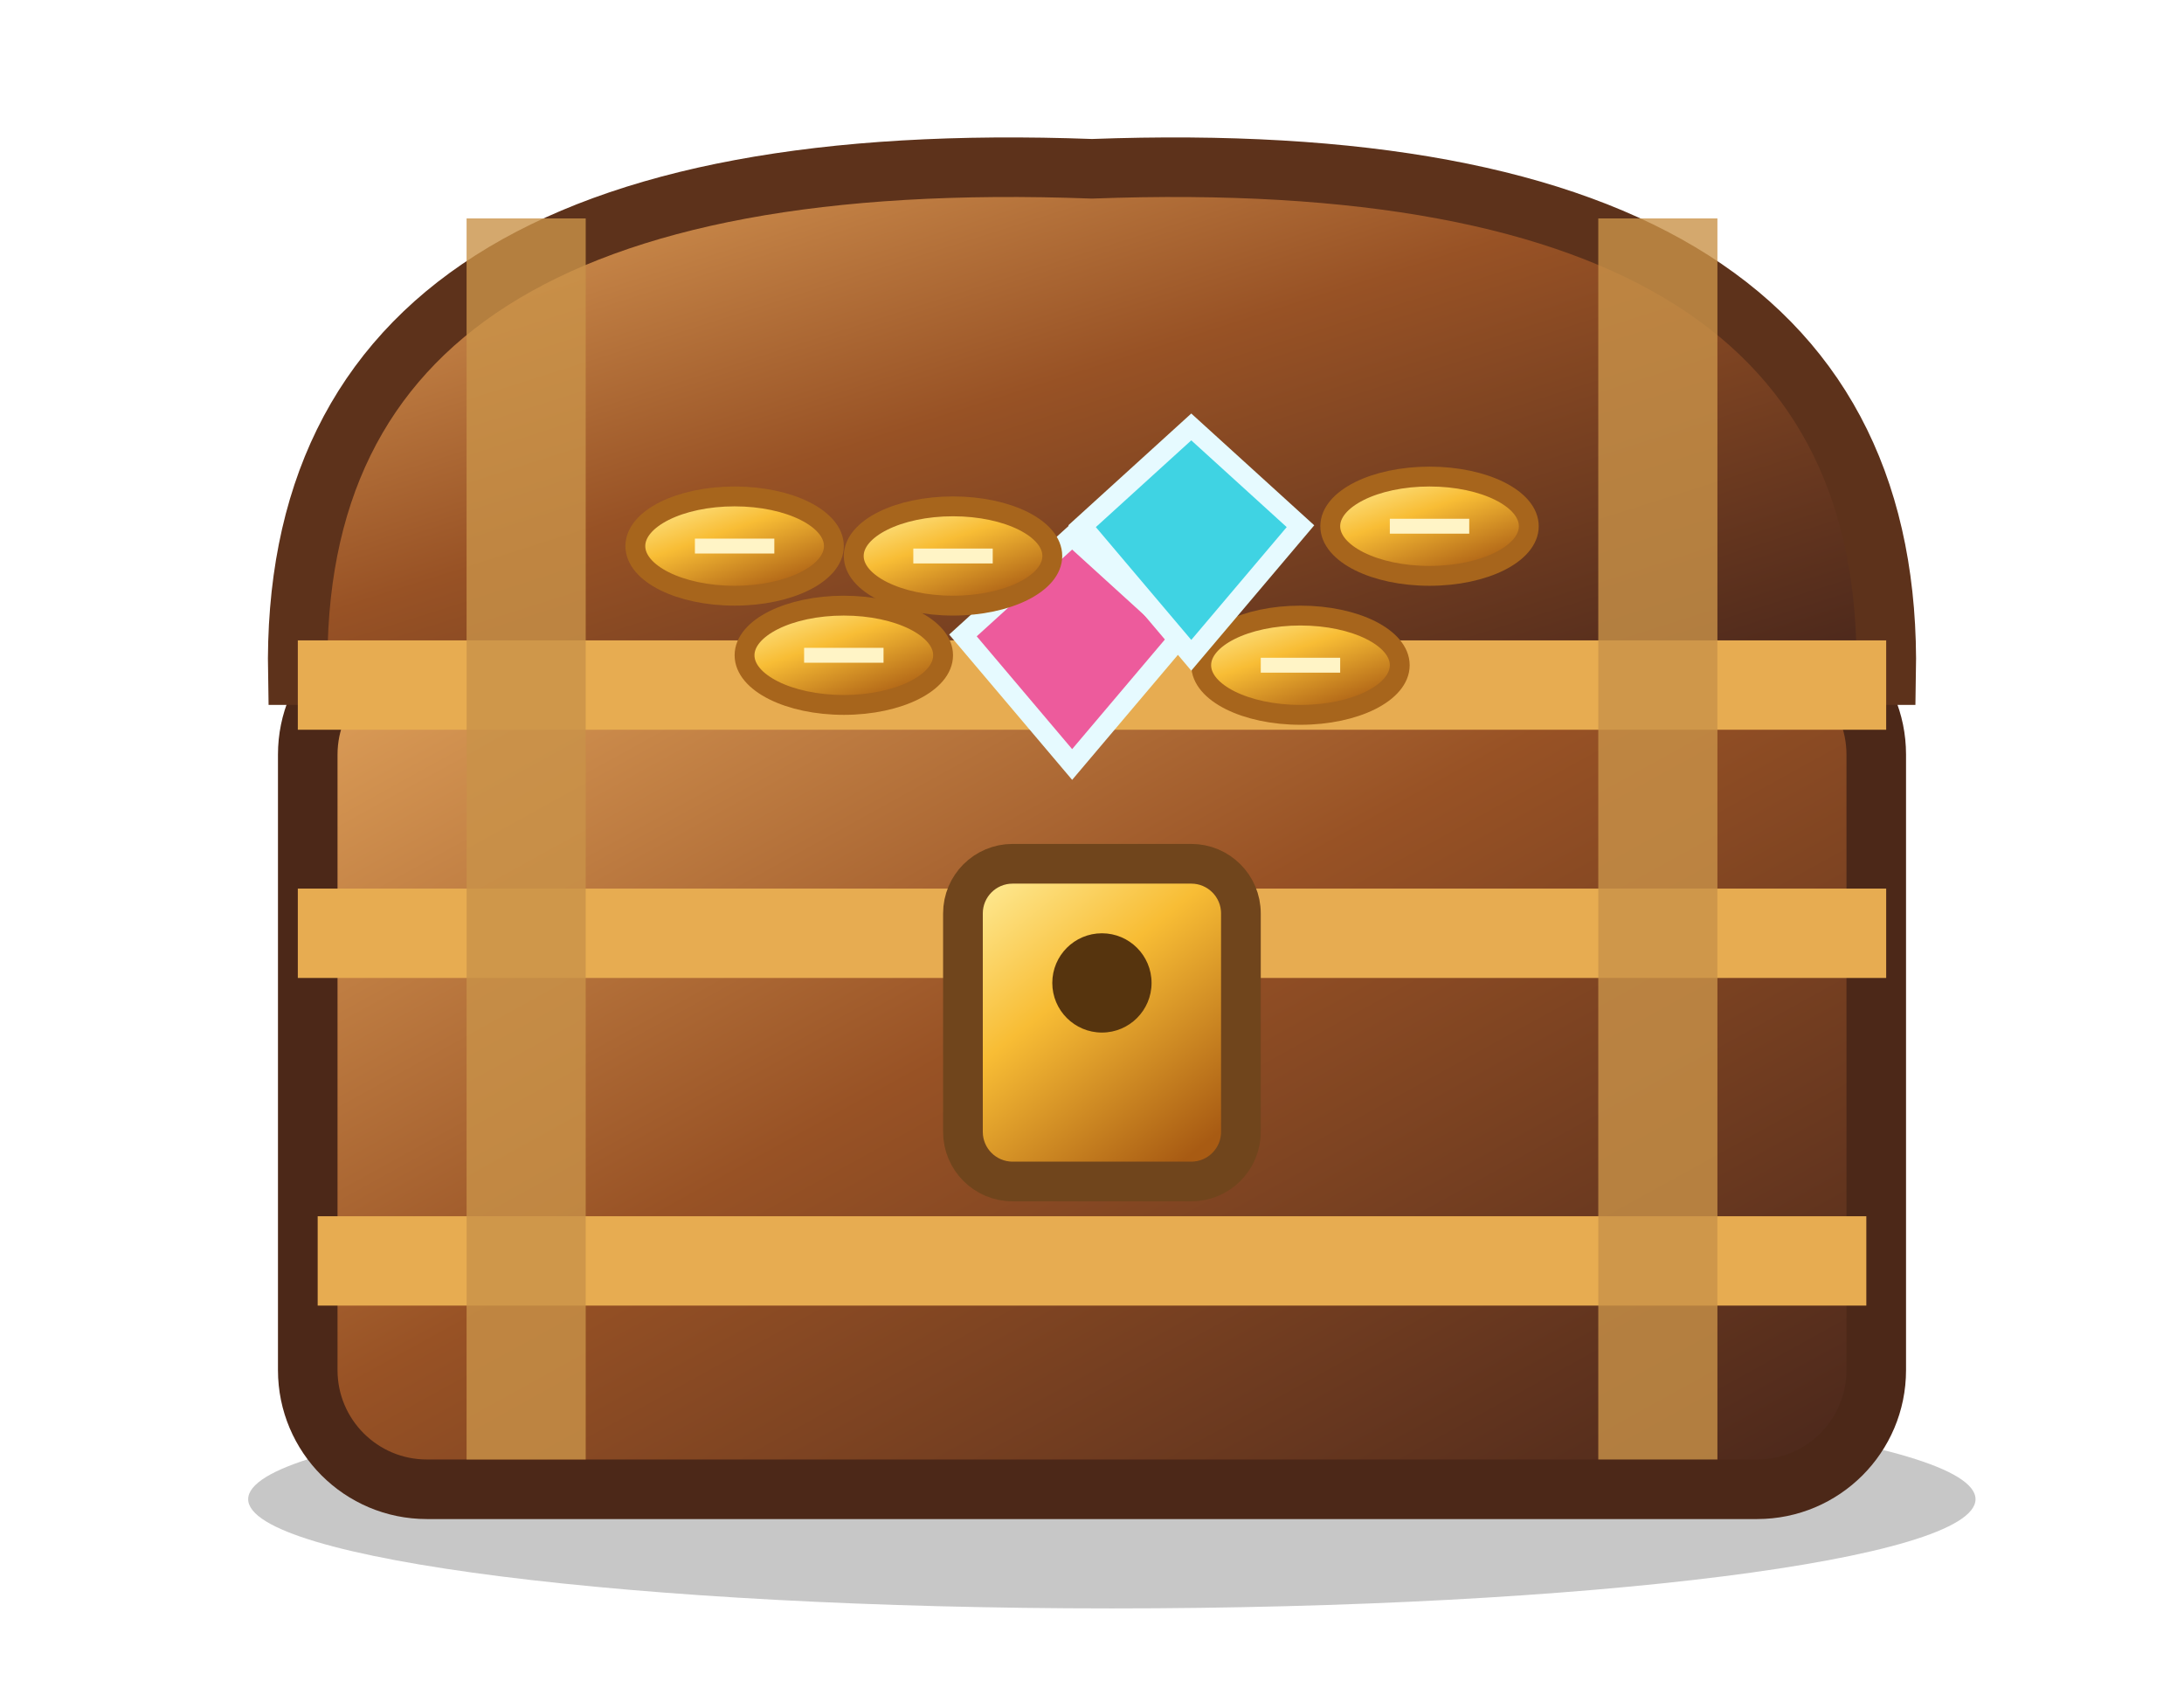
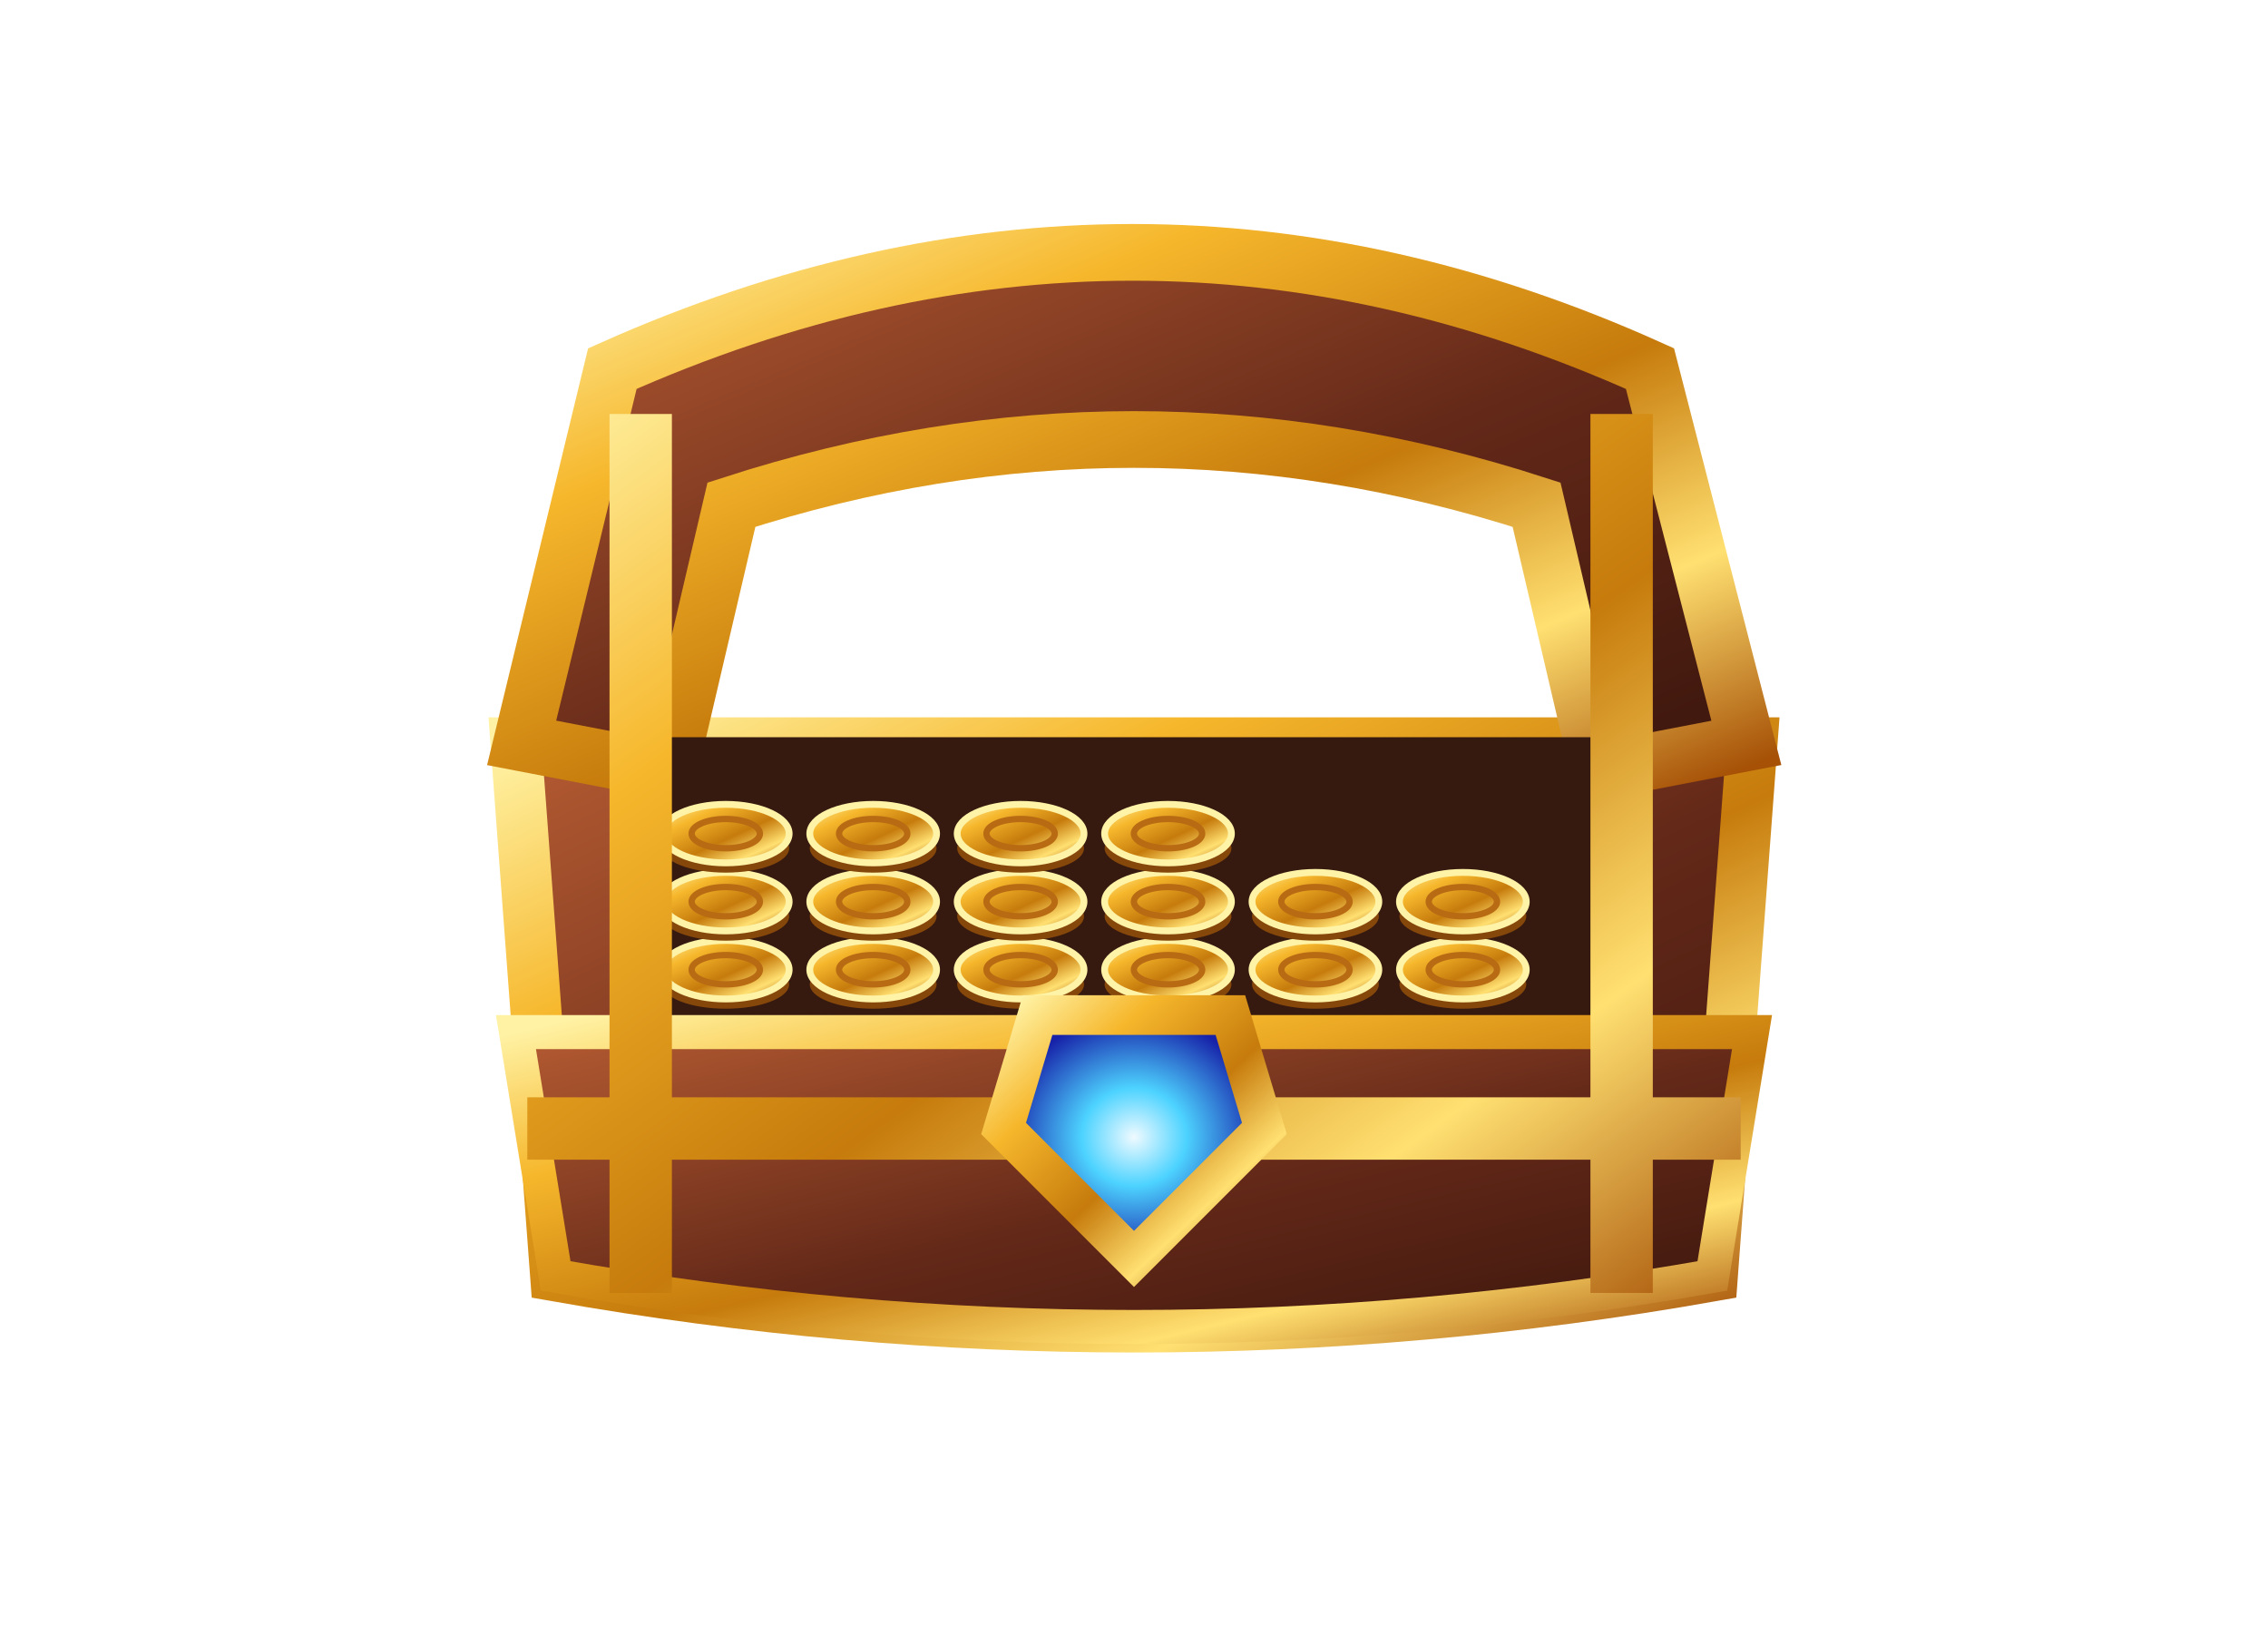
- <svg xmlns="http://www.w3.org/2000/svg" viewBox="0 0 220 170" width="220" height="170">
+ <svg xmlns="http://www.w3.org/2000/svg" viewBox="0 0 400 290" width="400" height="290">
  <defs>
-     <linearGradient id="gold" x2=".7" y2="1">
-       <stop stop-color="#fff2a5" />
-       <stop offset=".45" stop-color="#f8bd35" />
-       <stop offset="1" stop-color="#a85b13" />
+     <linearGradient id="gold" x1="0" y1="0" x2="1" y2="1">
+       <stop stop-color="#fff2a4" />
+       <stop offset=".25" stop-color="#f6b72c" />
+       <stop offset=".55" stop-color="#c67b0c" />
+       <stop offset=".78" stop-color="#ffe071" />
+       <stop offset="1" stop-color="#a65106" />
    </linearGradient>
-     <linearGradient id="wood" x2="1" y2="1">
-       <stop stop-color="#e2a45c" />
-       <stop offset=".45" stop-color="#985225" />
-       <stop offset="1" stop-color="#48261b" />
+     <linearGradient id="red" x1="0" y1="0" x2="1" y2="1">
+       <stop stop-color="#ff7259" />
+       <stop offset=".4" stop-color="#be1830" />
+       <stop offset=".8" stop-color="#730b20" />
+       <stop offset="1" stop-color="#ec4550" />
    </linearGradient>
-     <linearGradient id="steel" x2="1" y2="1">
-       <stop stop-color="#f1f5fa" />
-       <stop offset=".5" stop-color="#879aaf" />
-       <stop offset="1" stop-color="#394657" />
+     <linearGradient id="wood" x1="0" y1="0" x2="1" y2="1">
+       <stop stop-color="#b55b32" />
+       <stop offset=".55" stop-color="#632818" />
+       <stop offset="1" stop-color="#3b160d" />
    </linearGradient>
+     <linearGradient id="metal" x1="0" y1="0" x2="1" y2="1">
+       <stop stop-color="#f0e3bf" />
+       <stop offset=".23" stop-color="#9b8f80" />
+       <stop offset=".6" stop-color="#4b4b55" />
+       <stop offset=".9" stop-color="#8d8277" />
+     </linearGradient>
+     <linearGradient id="case" x1="0" y1="0" x2="1" y2="1">
+       <stop stop-color="#77707a" />
+       <stop offset=".25" stop-color="#34323b" />
+       <stop offset=".8" stop-color="#13141b" />
+       <stop offset="1" stop-color="#5a5360" />
+     </linearGradient>
+     <linearGradient id="cash" x1="0" y1="0" x2="1" y2="1">
+       <stop stop-color="#efffe2" />
+       <stop offset=".45" stop-color="#a4d3b0" />
+       <stop offset="1" stop-color="#40845c" />
+     </linearGradient>
+     <radialGradient id="gem">
+       <stop stop-color="#effaff" />
+       <stop offset=".4" stop-color="#4dd3ff" />
+       <stop offset="1" stop-color="#1722a9" />
+     </radialGradient>
+     <clipPath id="potInner">
+       <path d="M111 102 Q200 111 289 102 L280 159 Q200 184 120 159Z" />
+     </clipPath>
+     <clipPath id="bagInner">
+       <path d="M142 92 Q200 103 258 92 L255 115 Q200 131 145 115Z" />
+     </clipPath>
+     <clipPath id="chestInner">
+       <path d="M111 130 L287 130 L287 180 L111 180Z" />
+     </clipPath>
+     <clipPath id="vaultInner">
+       <path d="M145 76 L294 76 L294 195 L145 195Z" />
+     </clipPath>
+     <clipPath id="cashInner">
+       <path d="M109 134 L287 134 L287 187 L109 187Z" />
+     </clipPath>
  </defs>
-   <ellipse cx="112" cy="151" rx="87" ry="11" fill="#000" opacity=".22" />
-   <rect x="31" y="64" width="158" height="86" rx="12" fill="url(#wood)" stroke="#4c2818" stroke-width="6" />
-   <path d="M30 68 Q29 14 110 17 Q191 14 190 68Z" fill="url(#wood)" stroke="#5d321b" stroke-width="6" />
-   <path d="M30 69 H190 M30 94 H190 M32 127 H188" stroke="#e7ac51" stroke-width="9" />
-   <path d="M53 22V147 M167 22V147" stroke="#c99248" stroke-width="12" opacity=".8" />
-   <rect x="97" y="87" width="28" height="32" rx="5" fill="url(#gold)" stroke="#70451c" stroke-width="4" />
-   <circle cx="111" cy="99" r="5" fill="#56340e" />
-   <g class="jackpot-stage-contents">
-     <ellipse cx="85" cy="66" rx="10" ry="5" fill="url(#gold)" stroke="#a7651c" stroke-width="2" />
-     <path d="M81 66h8" stroke="#fff4c6" stroke-width="1.5" />
-     <path d="M108 54l11 10-11 13-11-13Z" fill="#ed5b9c" stroke="#e6faff" stroke-width="2" />
-     <ellipse cx="131" cy="67" rx="10" ry="5" fill="url(#gold)" stroke="#a7651c" stroke-width="2" />
-     <path d="M127 67h8" stroke="#fff4c6" stroke-width="1.5" />
-     <ellipse cx="96" cy="56" rx="10" ry="5" fill="url(#gold)" stroke="#a7651c" stroke-width="2" />
-     <path d="M92 56h8" stroke="#fff4c6" stroke-width="1.5" />
-     <path d="M120 43l11 10-11 13-11-13Z" fill="#3fd3e3" stroke="#e6faff" stroke-width="2" />
-     <ellipse cx="74" cy="55" rx="10" ry="5" fill="url(#gold)" stroke="#a7651c" stroke-width="2" />
-     <path d="M70 55h8" stroke="#fff4c6" stroke-width="1.5" />
-     <ellipse cx="144" cy="53" rx="10" ry="5" fill="url(#gold)" stroke="#a7651c" stroke-width="2" />
-     <path d="M140 53h8" stroke="#fff4c6" stroke-width="1.5" />
+   <path d="M91 131 L309 131 L302 225 Q200 243 98 225Z" fill="url(#wood)" stroke="url(#gold)" stroke-width="9" />
+   <path d="M92 131 L108 65 Q200 24 291 65 L308 131 L282 136 L271 89 Q200 66 129 89 L118 136Z" fill="url(#wood)" stroke="url(#gold)" stroke-width="10" />
+   <path d="M111 130 L287 130 L287 183 L111 183Z" fill="#36190f" />
+   <g clip-path="url(#chestInner)">
+     <g transform="translate(128 171) scale(0.86)">
+       <ellipse cy="3" rx="13" ry="5" fill="#86470a" />
+       <ellipse rx="13" ry="6" fill="url(#gold)" stroke="#fff3a7" stroke-width="1.4" />
+       <ellipse rx="7" ry="3" fill="none" stroke="#b86b13" stroke-width="1.3" />
+     </g>
+     <g transform="translate(154 171) scale(0.86)">
+       <ellipse cy="3" rx="13" ry="5" fill="#86470a" />
+       <ellipse rx="13" ry="6" fill="url(#gold)" stroke="#fff3a7" stroke-width="1.4" />
+       <ellipse rx="7" ry="3" fill="none" stroke="#b86b13" stroke-width="1.3" />
+     </g>
+     <g transform="translate(180 171) scale(0.86)">
+       <ellipse cy="3" rx="13" ry="5" fill="#86470a" />
+       <ellipse rx="13" ry="6" fill="url(#gold)" stroke="#fff3a7" stroke-width="1.4" />
+       <ellipse rx="7" ry="3" fill="none" stroke="#b86b13" stroke-width="1.3" />
+     </g>
+     <g transform="translate(206 171) scale(0.86)">
+       <ellipse cy="3" rx="13" ry="5" fill="#86470a" />
+       <ellipse rx="13" ry="6" fill="url(#gold)" stroke="#fff3a7" stroke-width="1.4" />
+       <ellipse rx="7" ry="3" fill="none" stroke="#b86b13" stroke-width="1.3" />
+     </g>
+     <g transform="translate(232 171) scale(0.86)">
+       <ellipse cy="3" rx="13" ry="5" fill="#86470a" />
+       <ellipse rx="13" ry="6" fill="url(#gold)" stroke="#fff3a7" stroke-width="1.4" />
+       <ellipse rx="7" ry="3" fill="none" stroke="#b86b13" stroke-width="1.3" />
+     </g>
+     <g transform="translate(258 171) scale(0.86)">
+       <ellipse cy="3" rx="13" ry="5" fill="#86470a" />
+       <ellipse rx="13" ry="6" fill="url(#gold)" stroke="#fff3a7" stroke-width="1.4" />
+       <ellipse rx="7" ry="3" fill="none" stroke="#b86b13" stroke-width="1.3" />
+     </g>
+     <g transform="translate(128 159) scale(0.86)">
+       <ellipse cy="3" rx="13" ry="5" fill="#86470a" />
+       <ellipse rx="13" ry="6" fill="url(#gold)" stroke="#fff3a7" stroke-width="1.4" />
+       <ellipse rx="7" ry="3" fill="none" stroke="#b86b13" stroke-width="1.3" />
+     </g>
+     <g transform="translate(154 159) scale(0.86)">
+       <ellipse cy="3" rx="13" ry="5" fill="#86470a" />
+       <ellipse rx="13" ry="6" fill="url(#gold)" stroke="#fff3a7" stroke-width="1.4" />
+       <ellipse rx="7" ry="3" fill="none" stroke="#b86b13" stroke-width="1.3" />
+     </g>
+     <g transform="translate(180 159) scale(0.86)">
+       <ellipse cy="3" rx="13" ry="5" fill="#86470a" />
+       <ellipse rx="13" ry="6" fill="url(#gold)" stroke="#fff3a7" stroke-width="1.4" />
+       <ellipse rx="7" ry="3" fill="none" stroke="#b86b13" stroke-width="1.3" />
+     </g>
+     <g transform="translate(206 159) scale(0.86)">
+       <ellipse cy="3" rx="13" ry="5" fill="#86470a" />
+       <ellipse rx="13" ry="6" fill="url(#gold)" stroke="#fff3a7" stroke-width="1.4" />
+       <ellipse rx="7" ry="3" fill="none" stroke="#b86b13" stroke-width="1.3" />
+     </g>
+     <g transform="translate(232 159) scale(0.86)">
+       <ellipse cy="3" rx="13" ry="5" fill="#86470a" />
+       <ellipse rx="13" ry="6" fill="url(#gold)" stroke="#fff3a7" stroke-width="1.4" />
+       <ellipse rx="7" ry="3" fill="none" stroke="#b86b13" stroke-width="1.3" />
+     </g>
+     <g transform="translate(258 159) scale(0.86)">
+       <ellipse cy="3" rx="13" ry="5" fill="#86470a" />
+       <ellipse rx="13" ry="6" fill="url(#gold)" stroke="#fff3a7" stroke-width="1.4" />
+       <ellipse rx="7" ry="3" fill="none" stroke="#b86b13" stroke-width="1.3" />
+     </g>
+     <g transform="translate(128 147) scale(0.86)">
+       <ellipse cy="3" rx="13" ry="5" fill="#86470a" />
+       <ellipse rx="13" ry="6" fill="url(#gold)" stroke="#fff3a7" stroke-width="1.4" />
+       <ellipse rx="7" ry="3" fill="none" stroke="#b86b13" stroke-width="1.3" />
+     </g>
+     <g transform="translate(154 147) scale(0.86)">
+       <ellipse cy="3" rx="13" ry="5" fill="#86470a" />
+       <ellipse rx="13" ry="6" fill="url(#gold)" stroke="#fff3a7" stroke-width="1.4" />
+       <ellipse rx="7" ry="3" fill="none" stroke="#b86b13" stroke-width="1.3" />
+     </g>
+     <g transform="translate(180 147) scale(0.86)">
+       <ellipse cy="3" rx="13" ry="5" fill="#86470a" />
+       <ellipse rx="13" ry="6" fill="url(#gold)" stroke="#fff3a7" stroke-width="1.4" />
+       <ellipse rx="7" ry="3" fill="none" stroke="#b86b13" stroke-width="1.3" />
+     </g>
+     <g transform="translate(206 147) scale(0.86)">
+       <ellipse cy="3" rx="13" ry="5" fill="#86470a" />
+       <ellipse rx="13" ry="6" fill="url(#gold)" stroke="#fff3a7" stroke-width="1.4" />
+       <ellipse rx="7" ry="3" fill="none" stroke="#b86b13" stroke-width="1.3" />
+     </g>
  </g>
+   <path d="M91 182 L309 182 L302 225 Q200 243 98 225Z" fill="url(#wood)" stroke="url(#gold)" stroke-width="6" />
+   <path d="M113 73 L113 228 M286 73 L286 228 M93 199 L307 199" stroke="url(#gold)" stroke-width="11" />
+   <path d="M183 179 L217 179 L223 199 L200 222 L177 199Z" fill="url(#gem)" stroke="url(#gold)" stroke-width="7" />
</svg>
